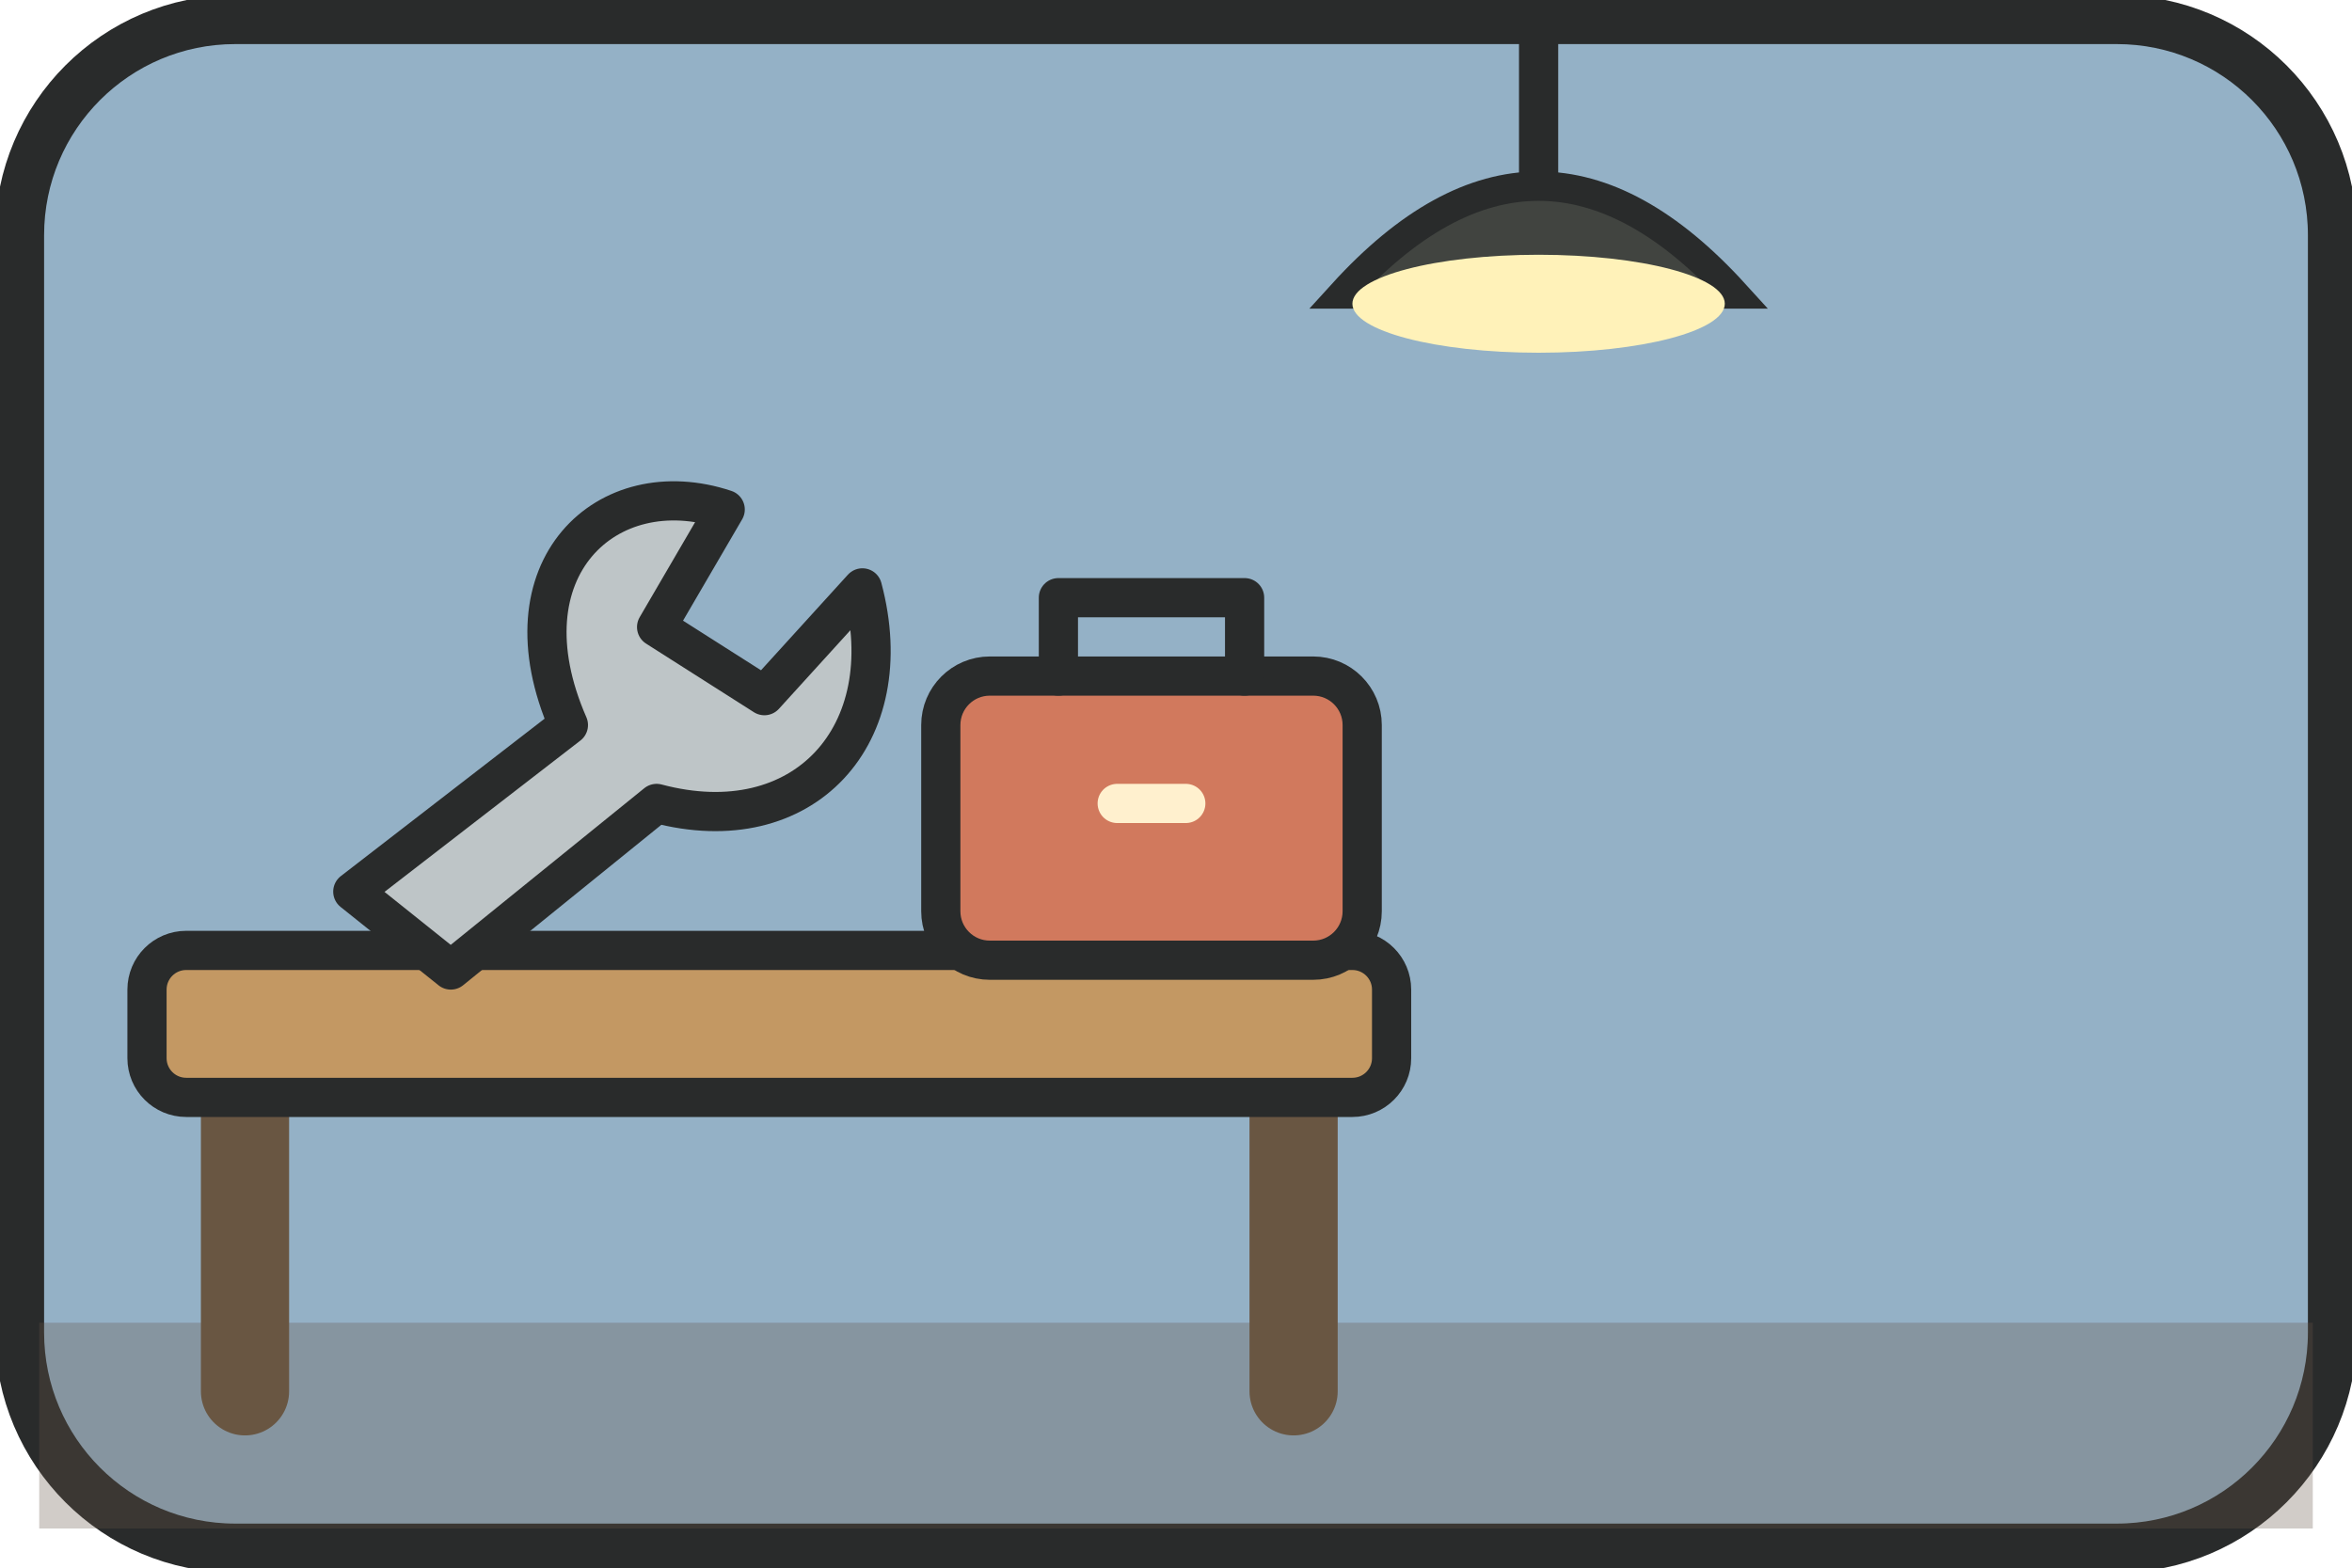
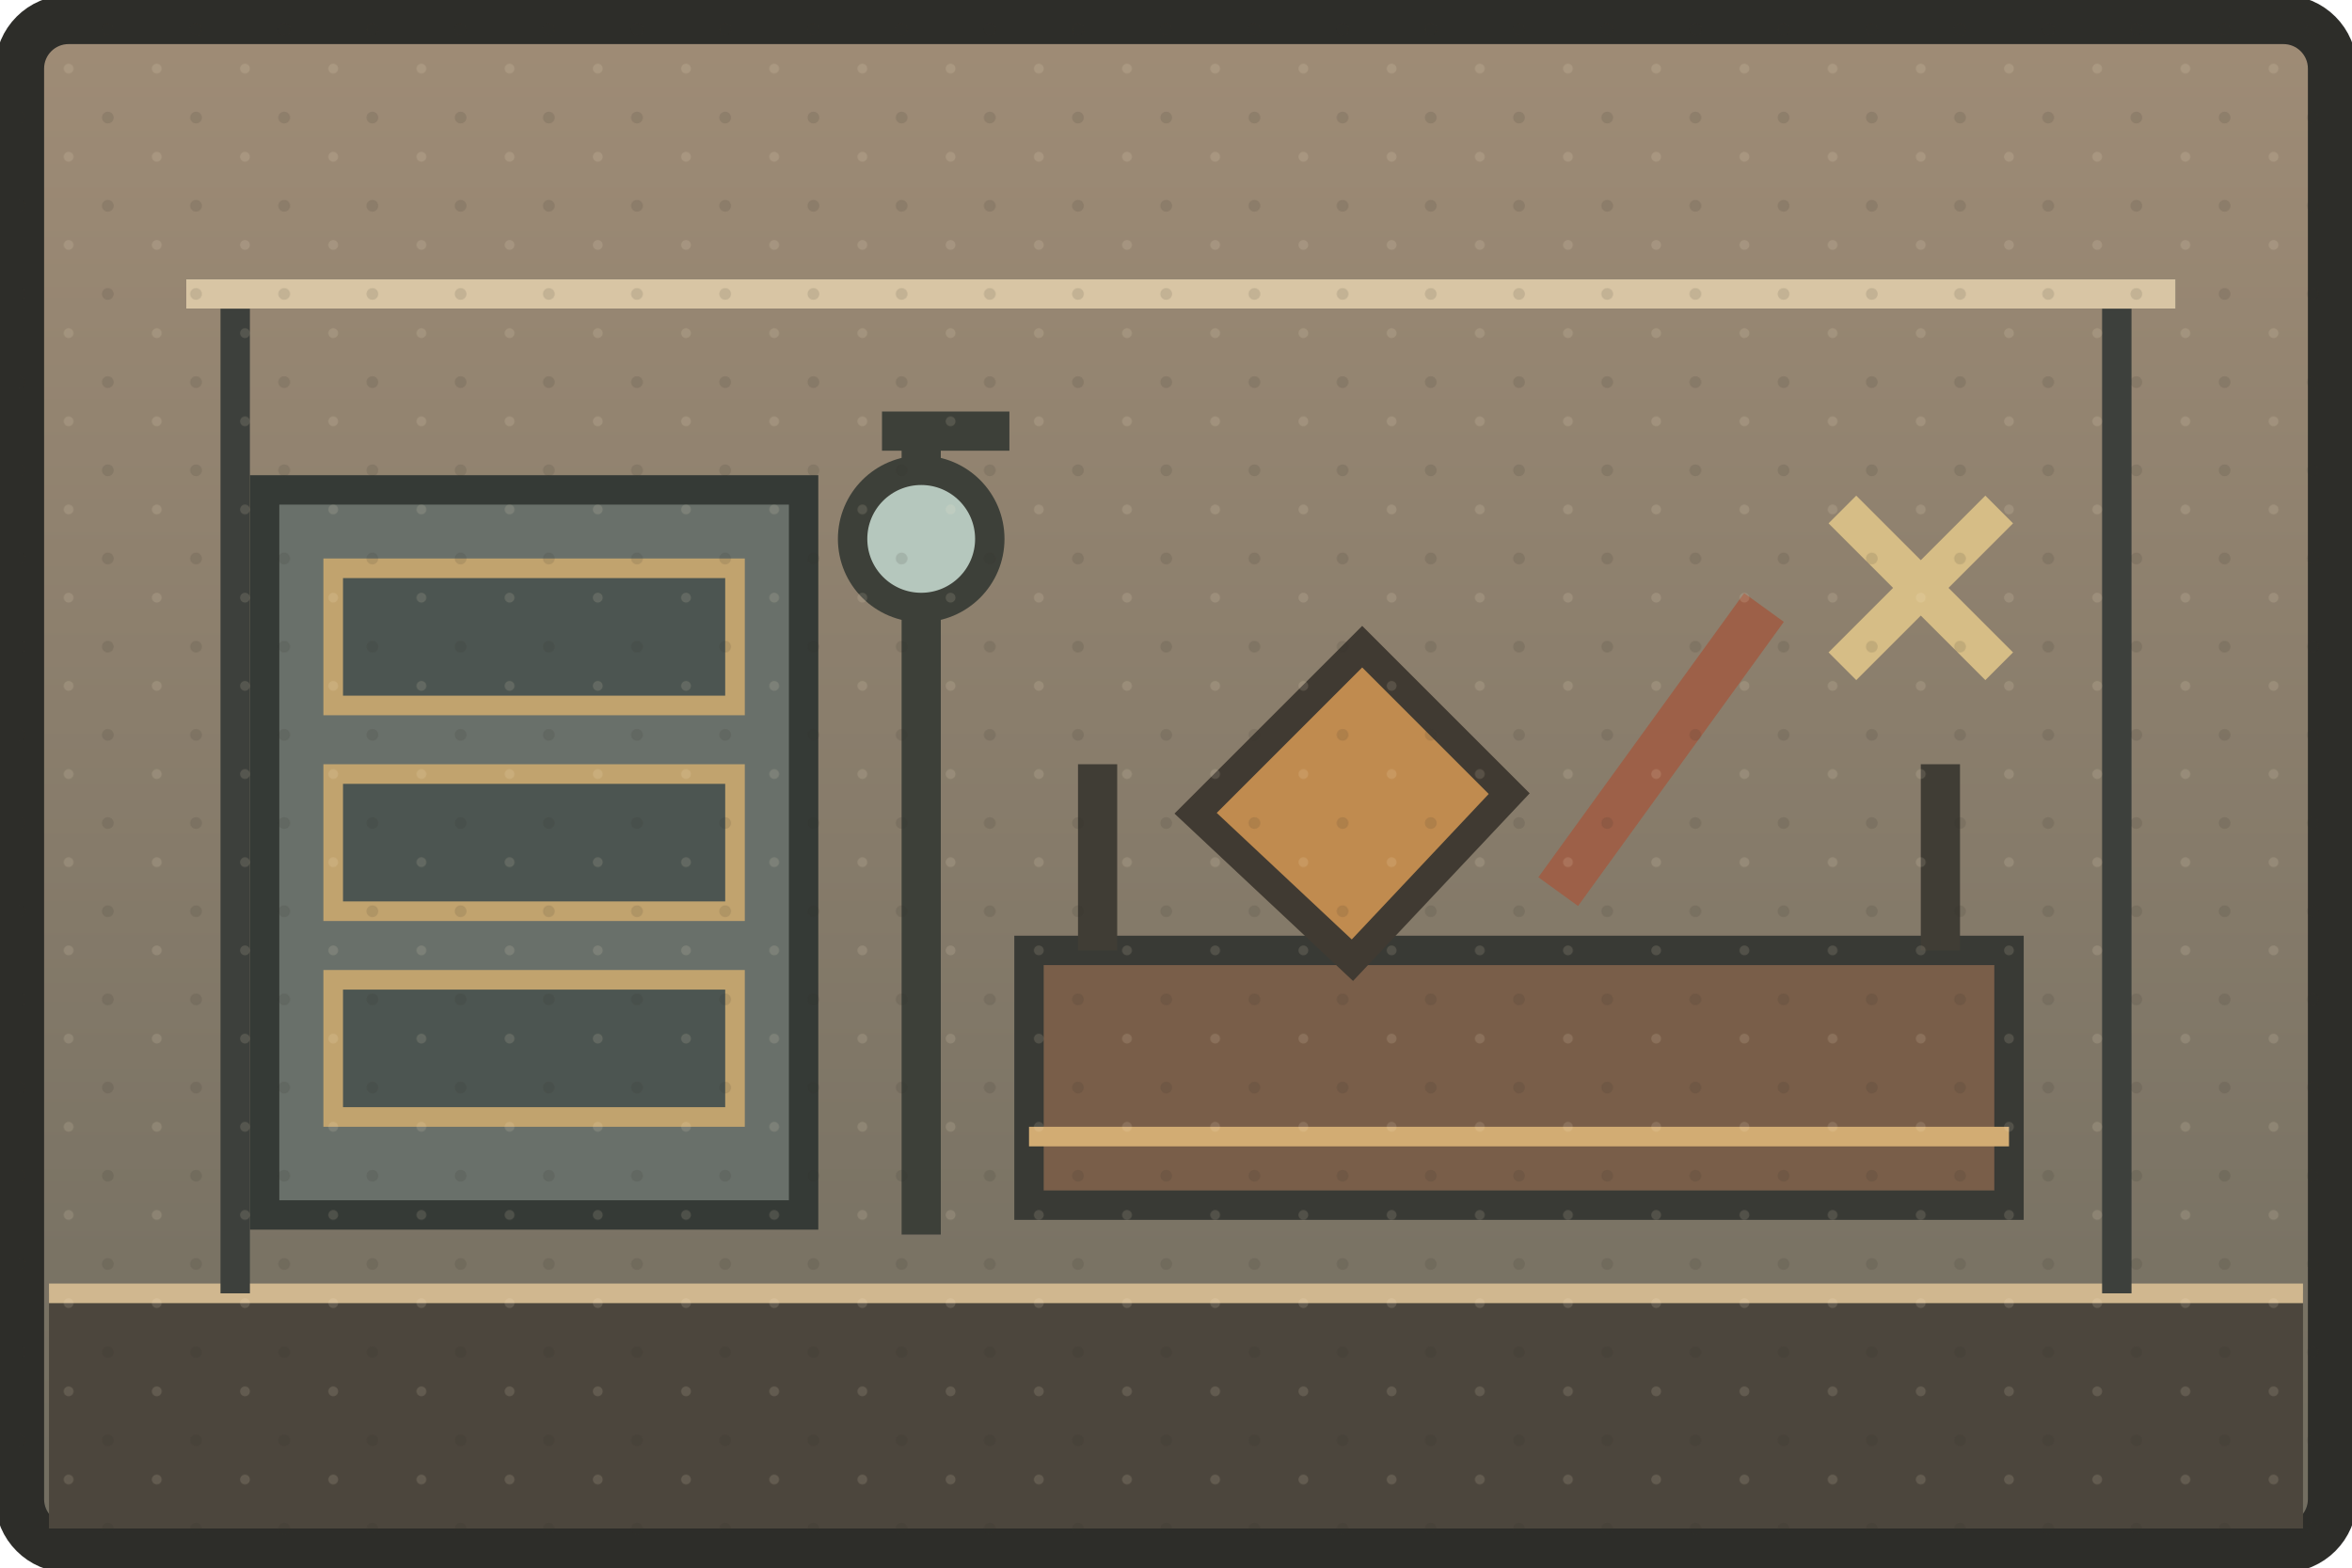
<svg xmlns="http://www.w3.org/2000/svg" viewBox="0 0 240 160">
-   <rect x="2" y="2" width="236" height="156" rx="22" fill="#94b1c6" stroke="#292b2b" stroke-width="5" />
-   <path d="M4 135H236V156H4Z" fill="#665347" opacity=".3" />
-   <path d="M157 2V24" stroke="#292b2b" stroke-width="4" />
-   <path d="M137 30Q157 8 177 30Z" fill="#414440" stroke="#292b2b" stroke-width="3" />
-   <ellipse cx="157" cy="31" rx="19" ry="5" fill="#fff2b9" />
-   <g stroke="#292b2b" stroke-width="4" stroke-linejoin="round" stroke-linecap="round">
-     <path d="M25 108V142M132 108V142" stroke="#695642" stroke-width="9" />
-     <rect x="15" y="97" width="127" height="15" rx="4" fill="#c39863" />
-     <rect x="96" y="69" width="43" height="29" rx="5" fill="#d1795d" />
-     <path d="M108 69V61H127V69" fill="none" />
-     <path d="M36 91L58 74C51 58 62 48 74 52L67 64L78 71L88 60C92 75 82 86 67 82L46 99Z" fill="#bec5c7" />
-     <path d="M114 82H121" stroke="#fff0ce" />
-   </g>
+   <defs>
+     <linearGradient id="wall" x2="0" y2="1">
+       <stop stop-color="#9f8c76" />
+       <stop offset="1" stop-color="#716d60" />
+     </linearGradient>
+     <pattern id="grain" width="9" height="9" patternUnits="userSpaceOnUse">
+       <circle cx="2" cy="3" r=".6" fill="#312c25" opacity=".18" />
+       <circle cx="7" cy="7" r=".5" fill="#fff1d2" opacity=".18" />
+     </pattern>
+   </defs>
+   <rect x="2" y="2" width="236" height="156" rx="5" fill="url(#wall)" stroke="#2d2d29" stroke-width="5" />
+   <path d="M5 132H235V156H5Z" fill="#4c463d" />
+   <path d="M5 132H235" stroke="#d0b78f" stroke-width="2" />
+   <path d="M19 30H222M24 30V132M216 30V132" stroke="#3d403c" stroke-width="3" />
+   <path d="M19 30H222" stroke="#d8c5a4" stroke-width="3" />
+   <path d="M27 50H82V124H27Z" fill="#69706a" stroke="#353a36" stroke-width="3" />
+   <path d="M34 58H75V72H34ZM34 79H75V93H34ZM34 100H75V114H34Z" fill="#4c5551" stroke="#c1a36e" stroke-width="2" />
+   <path d="M105 97H205V123H105Z" fill="#795e49" stroke="#393a35" stroke-width="3" />
+   <path d="M112 97V78M198 97V78" stroke="#403d35" stroke-width="4" />
+   <path d="M122 83L139 66L154 81L138 98Z" fill="#c08b4f" stroke="#403a32" stroke-width="3" />
+   <path d="M159 91L180 62" stroke="#9d6048" stroke-width="5" />
+   <path d="M188 52L204 68M204 52L188 68" stroke="#d6bd86" stroke-width="4" />
+   <path d="M105 116H205" stroke="#d2ac73" stroke-width="2" />
+   <path d="M94 44V126M90 44H103" stroke="#3d4039" stroke-width="4" />
+   <circle cx="94" cy="55" r="7" fill="#b5c7bd" stroke="#3d4039" stroke-width="3" />
+   <rect x="2" y="2" width="236" height="156" rx="5" fill="url(#grain)" opacity=".7" />
</svg>
